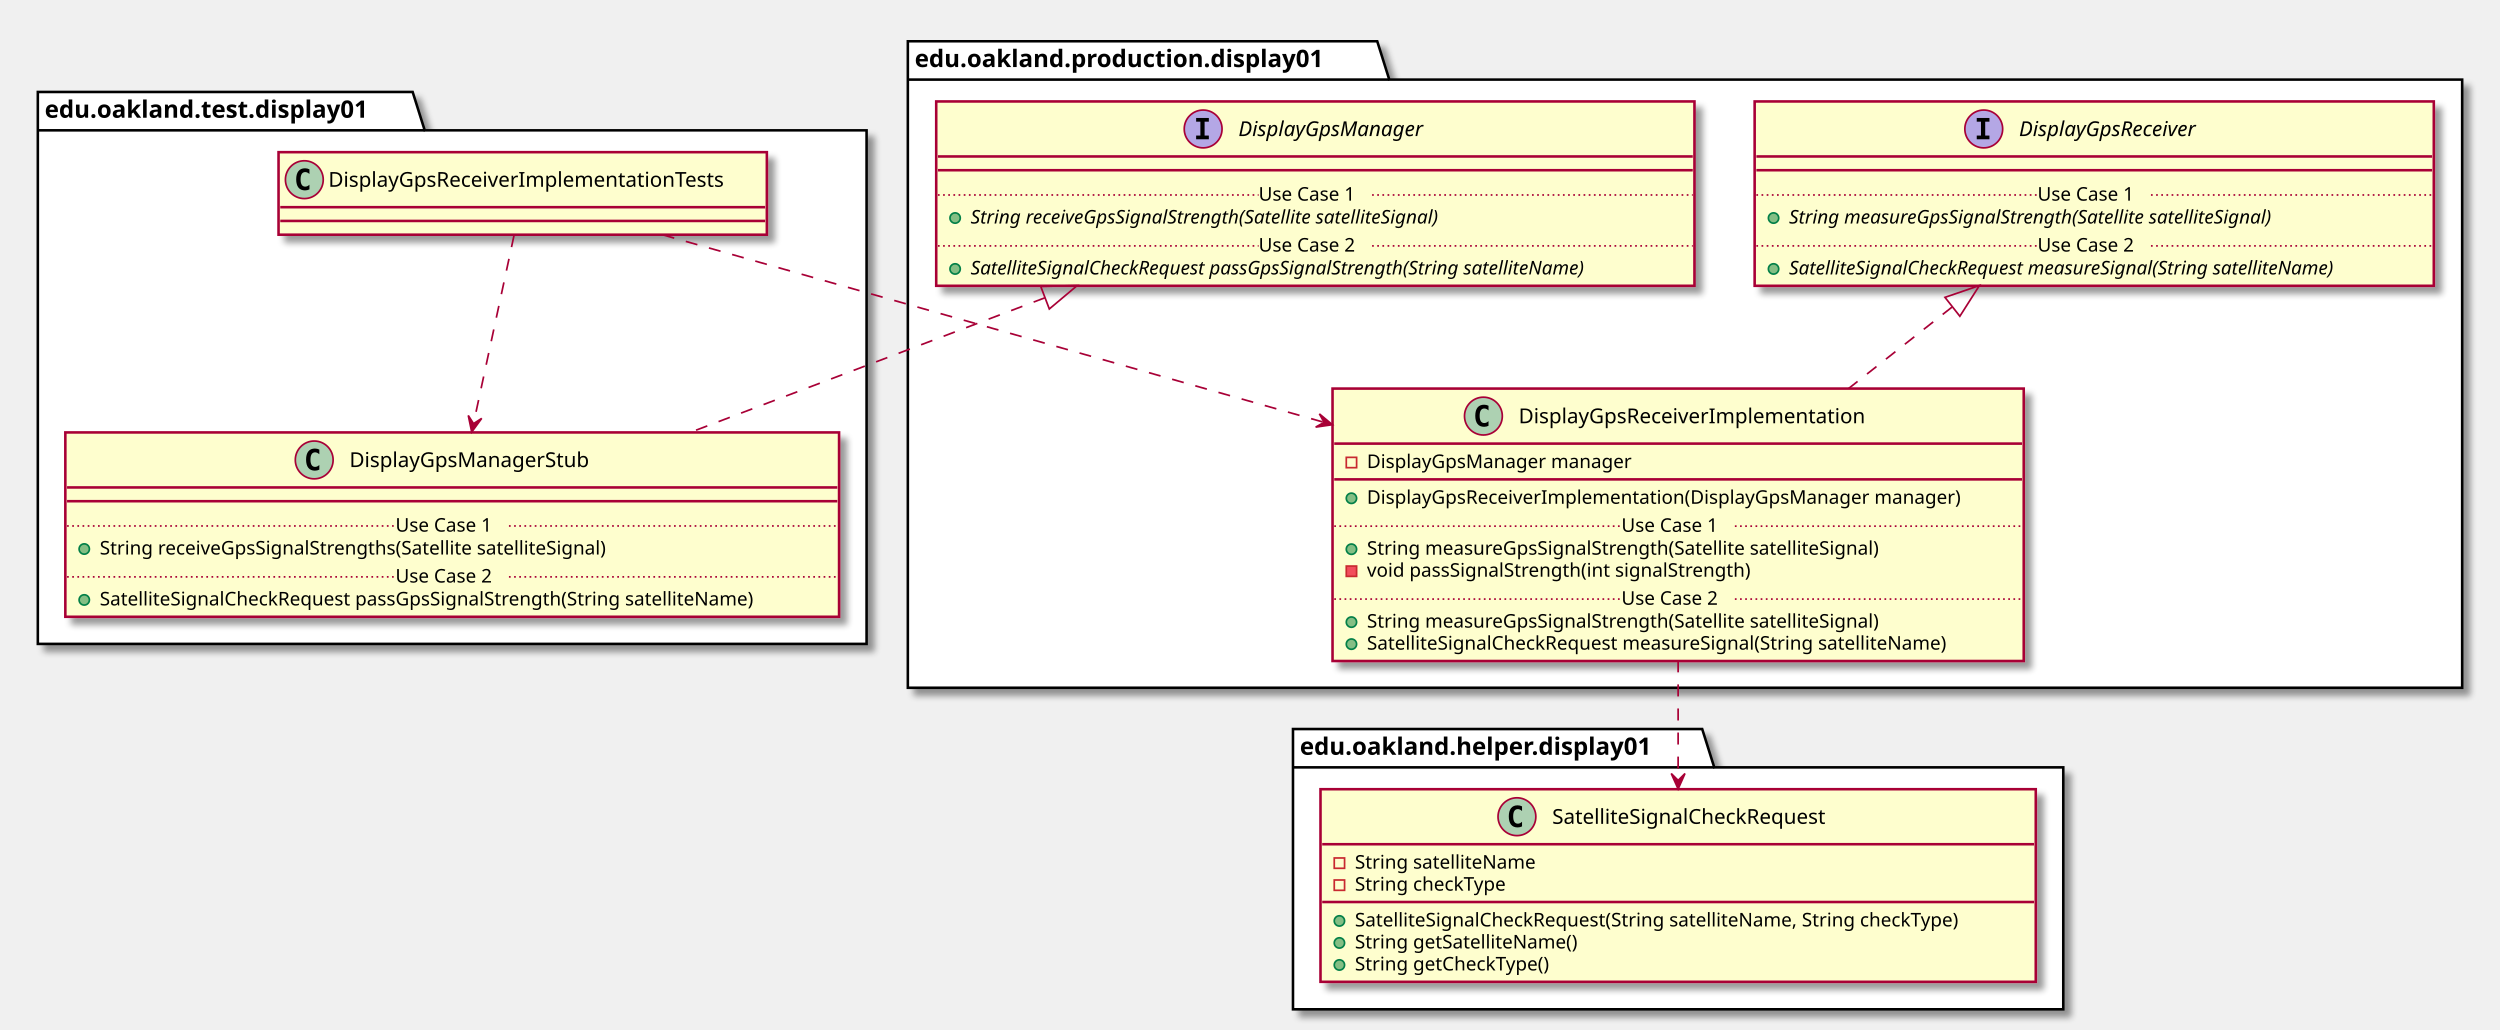
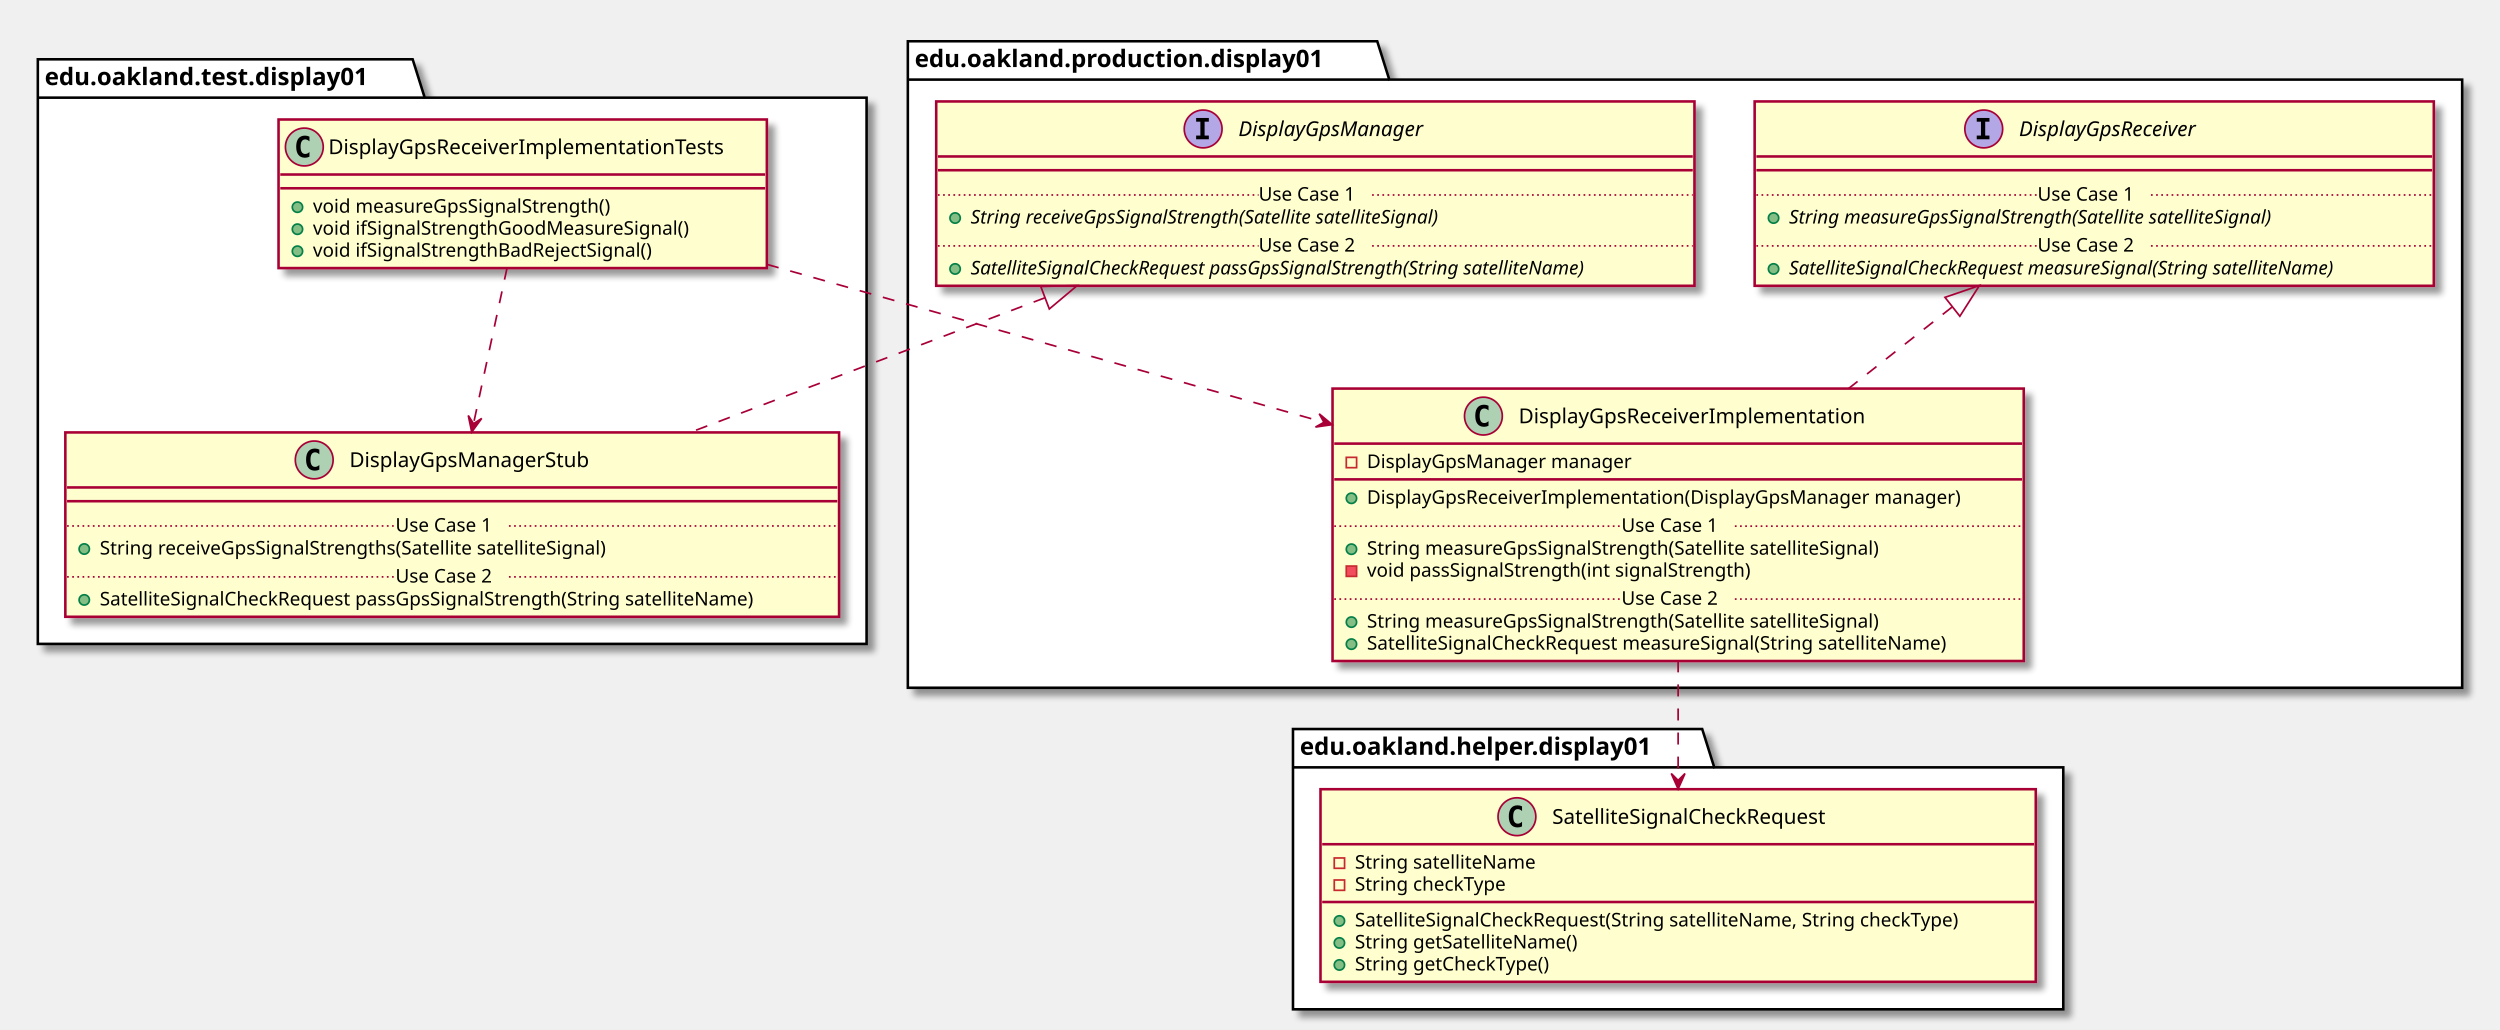
<svg xmlns="http://www.w3.org/2000/svg" contentScriptType="application/ecmascript" contentStyleType="text/css" height="599px" preserveAspectRatio="none" style="width:1454px;height:599px;" version="1.1" viewBox="0 0 1454 599" width="1454px" zoomAndPan="magnify">
  <defs>
-     <filter height="300%" id="fmhl12q0sgg4l" width="300%" x="-1" y="-1">
+     <filter height="300%" id="fl9azmivwwq2n" width="300%" x="-1" y="-1">
      <feGaussianBlur result="blurOut" stdDeviation="2.0" />
      <feColorMatrix in="blurOut" result="blurOut2" type="matrix" values="0 0 0 0 0 0 0 0 0 0 0 0 0 0 0 0 0 0 .4 0" />
      <feOffset dx="4.0" dy="4.0" in="blurOut2" result="blurOut3" />
      <feBlend in="SourceGraphic" in2="blurOut3" mode="normal" />
    </filter>
  </defs>
  <g>
-     <polygon fill="#FFFFFF" filter="url(#fmhl12q0sgg4l)" points="22,53.5,240,53.5,247,75.797,504,75.797,504,374.5,22,374.5,22,53.5" style="stroke: #000000; stroke-width: 1.5;" />
-     <line style="stroke: #000000; stroke-width: 1.5;" x1="22" x2="247" y1="75.797" y2="75.797" />
-     <text fill="#000000" font-family="sans-serif" font-size="14" font-weight="bold" lengthAdjust="spacingAndGlyphs" textLength="212" x="26" y="68.495">edu.oakland.test.display01</text>
-     <polygon fill="#FFFFFF" filter="url(#fmhl12q0sgg4l)" points="528,24,801,24,808,46.297,1432,46.297,1432,400,528,400,528,24" style="stroke: #000000; stroke-width: 1.5;" />
+     <polygon fill="#FFFFFF" filter="url(#fl9azmivwwq2n)" points="22,34.5,240,34.5,247,56.797,504,56.797,504,374.5,22,374.5,22,34.5" style="stroke: #000000; stroke-width: 1.5;" />
+     <line style="stroke: #000000; stroke-width: 1.5;" x1="22" x2="247" y1="56.797" y2="56.797" />
+     <text fill="#000000" font-family="sans-serif" font-size="14" font-weight="bold" lengthAdjust="spacingAndGlyphs" textLength="212" x="26" y="49.495">edu.oakland.test.display01</text>
+     <polygon fill="#FFFFFF" filter="url(#fl9azmivwwq2n)" points="528,24,801,24,808,46.297,1432,46.297,1432,400,528,400,528,24" style="stroke: #000000; stroke-width: 1.5;" />
    <line style="stroke: #000000; stroke-width: 1.5;" x1="528" x2="808" y1="46.297" y2="46.297" />
    <text fill="#000000" font-family="sans-serif" font-size="14" font-weight="bold" lengthAdjust="spacingAndGlyphs" textLength="267" x="532" y="38.995">edu.oakland.production.display01</text>
-     <polygon fill="#FFFFFF" filter="url(#fmhl12q0sgg4l)" points="752,424,990,424,997,446.297,1200,446.297,1200,587,752,587,752,424" style="stroke: #000000; stroke-width: 1.5;" />
+     <polygon fill="#FFFFFF" filter="url(#fl9azmivwwq2n)" points="752,424,990,424,997,446.297,1200,446.297,1200,587,752,587,752,424" style="stroke: #000000; stroke-width: 1.5;" />
    <line style="stroke: #000000; stroke-width: 1.5;" x1="752" x2="997" y1="446.297" y2="446.297" />
    <text fill="#000000" font-family="sans-serif" font-size="14" font-weight="bold" lengthAdjust="spacingAndGlyphs" textLength="232" x="756" y="438.995">edu.oakland.helper.display01</text>
-     <rect fill="#FEFECE" filter="url(#fmhl12q0sgg4l)" height="48" id="DisplayGpsReceiverImplementationTests" style="stroke: #A80036; stroke-width: 1.5;" width="284" x="162" y="88.5" />
-     <ellipse cx="177" cy="104.5" fill="#ADD1B2" rx="11" ry="11" style="stroke: #A80036; stroke-width: 1.0;" />
-     <path d="M179.969,110.141 Q179.391,110.438 178.75,110.578 Q178.109,110.734 177.406,110.734 Q174.906,110.734 173.578,109.094 Q172.266,107.438 172.266,104.312 Q172.266,101.188 173.578,99.531 Q174.906,97.875 177.406,97.875 Q178.109,97.875 178.75,98.031 Q179.406,98.188 179.969,98.484 L179.969,101.203 Q179.344,100.625 178.75,100.359 Q178.156,100.078 177.531,100.078 Q176.188,100.078 175.5,101.156 Q174.812,102.219 174.812,104.312 Q174.812,106.406 175.5,107.484 Q176.188,108.547 177.531,108.547 Q178.156,108.547 178.75,108.281 Q179.344,108 179.969,107.422 L179.969,110.141 Z " />
-     <text fill="#000000" font-family="sans-serif" font-size="12" lengthAdjust="spacingAndGlyphs" textLength="252" x="191" y="108.654">DisplayGpsReceiverImplementationTests</text>
-     <line style="stroke: #A80036; stroke-width: 1.5;" x1="163" x2="445" y1="120.5" y2="120.5" />
-     <line style="stroke: #A80036; stroke-width: 1.5;" x1="163" x2="445" y1="128.5" y2="128.5" />
-     <rect fill="#FEFECE" filter="url(#fmhl12q0sgg4l)" height="107.219" id="DisplayGpsManagerStub" style="stroke: #A80036; stroke-width: 1.5;" width="450" x="38" y="251.5" />
+     <rect fill="#FEFECE" filter="url(#fl9azmivwwq2n)" height="86.414" id="DisplayGpsReceiverImplementationTests" style="stroke: #A80036; stroke-width: 1.5;" width="284" x="162" y="69.5" />
+     <ellipse cx="177" cy="85.5" fill="#ADD1B2" rx="11" ry="11" style="stroke: #A80036; stroke-width: 1.0;" />
+     <path d="M179.969,91.141 Q179.391,91.438 178.75,91.578 Q178.109,91.734 177.406,91.734 Q174.906,91.734 173.578,90.094 Q172.266,88.438 172.266,85.312 Q172.266,82.188 173.578,80.531 Q174.906,78.875 177.406,78.875 Q178.109,78.875 178.75,79.031 Q179.406,79.188 179.969,79.484 L179.969,82.203 Q179.344,81.625 178.75,81.359 Q178.156,81.078 177.531,81.078 Q176.188,81.078 175.5,82.156 Q174.812,83.219 174.812,85.312 Q174.812,87.406 175.5,88.484 Q176.188,89.547 177.531,89.547 Q178.156,89.547 178.75,89.281 Q179.344,89 179.969,88.422 L179.969,91.141 Z " />
+     <text fill="#000000" font-family="sans-serif" font-size="12" lengthAdjust="spacingAndGlyphs" textLength="252" x="191" y="89.654">DisplayGpsReceiverImplementationTests</text>
+     <line style="stroke: #A80036; stroke-width: 1.5;" x1="163" x2="445" y1="101.5" y2="101.5" />
+     <line style="stroke: #A80036; stroke-width: 1.5;" x1="163" x2="445" y1="109.5" y2="109.5" />
+     <ellipse cx="173" cy="120.5" fill="#84BE84" rx="3" ry="3" style="stroke: #038048; stroke-width: 1.0;" />
+     <text fill="#000000" font-family="sans-serif" font-size="11" lengthAdjust="spacingAndGlyphs" textLength="193" x="182" y="123.71">void measureGpsSignalStrength()</text>
+     <ellipse cx="173" cy="133.305" fill="#84BE84" rx="3" ry="3" style="stroke: #038048; stroke-width: 1.0;" />
+     <text fill="#000000" font-family="sans-serif" font-size="11" lengthAdjust="spacingAndGlyphs" textLength="240" x="182" y="136.515">void ifSignalStrengthGoodMeasureSignal()</text>
+     <ellipse cx="173" cy="146.109" fill="#84BE84" rx="3" ry="3" style="stroke: #038048; stroke-width: 1.0;" />
+     <text fill="#000000" font-family="sans-serif" font-size="11" lengthAdjust="spacingAndGlyphs" textLength="217" x="182" y="149.32">void ifSignalStrengthBadRejectSignal()</text>
+     <rect fill="#FEFECE" filter="url(#fl9azmivwwq2n)" height="107.219" id="DisplayGpsManagerStub" style="stroke: #A80036; stroke-width: 1.5;" width="450" x="38" y="251.5" />
    <ellipse cx="182.75" cy="267.5" fill="#ADD1B2" rx="11" ry="11" style="stroke: #A80036; stroke-width: 1.0;" />
    <path d="M185.719,273.141 Q185.141,273.438 184.5,273.578 Q183.859,273.734 183.156,273.734 Q180.656,273.734 179.328,272.094 Q178.016,270.438 178.016,267.312 Q178.016,264.188 179.328,262.531 Q180.656,260.875 183.156,260.875 Q183.859,260.875 184.5,261.031 Q185.156,261.188 185.719,261.484 L185.719,264.203 Q185.094,263.625 184.5,263.359 Q183.906,263.078 183.281,263.078 Q181.938,263.078 181.25,264.156 Q180.562,265.219 180.562,267.312 Q180.562,269.406 181.25,270.484 Q181.938,271.547 183.281,271.547 Q183.906,271.547 184.5,271.281 Q185.094,271 185.719,270.422 L185.719,273.141 Z " />
    <text fill="#000000" font-family="sans-serif" font-size="12" lengthAdjust="spacingAndGlyphs" textLength="152" x="203.25" y="271.654">DisplayGpsManagerStub</text>
    <line style="stroke: #A80036; stroke-width: 1.5;" x1="39" x2="487" y1="283.5" y2="283.5" />
    <line style="stroke: #A80036; stroke-width: 1.5;" x1="39" x2="487" y1="291.5" y2="291.5" />
    <ellipse cx="49" cy="319.305" fill="#84BE84" rx="3" ry="3" style="stroke: #038048; stroke-width: 1.0;" />
    <text fill="#000000" font-family="sans-serif" font-size="11" lengthAdjust="spacingAndGlyphs" textLength="331" x="58" y="322.515">String receiveGpsSignalStrengths(Satellite satelliteSignal)</text>
    <line style="stroke: #A80036; stroke-width: 1.0; stroke-dasharray: 1.0,2.0;" x1="39" x2="230" y1="305.902" y2="305.902" />
    <text fill="#000000" font-family="sans-serif" font-size="11" lengthAdjust="spacingAndGlyphs" textLength="66" x="230" y="309.21">Use Case 1</text>
    <line style="stroke: #A80036; stroke-width: 1.0; stroke-dasharray: 1.0,2.0;" x1="296" x2="487" y1="305.902" y2="305.902" />
    <ellipse cx="49" cy="348.914" fill="#84BE84" rx="3" ry="3" style="stroke: #038048; stroke-width: 1.0;" />
    <text fill="#000000" font-family="sans-serif" font-size="11" lengthAdjust="spacingAndGlyphs" textLength="424" x="58" y="352.125">SatelliteSignalCheckRequest passGpsSignalStrength(String satelliteName)</text>
    <line style="stroke: #A80036; stroke-width: 1.0; stroke-dasharray: 1.0,2.0;" x1="39" x2="230" y1="335.512" y2="335.512" />
    <text fill="#000000" font-family="sans-serif" font-size="11" lengthAdjust="spacingAndGlyphs" textLength="66" x="230" y="338.82">Use Case 2</text>
    <line style="stroke: #A80036; stroke-width: 1.0; stroke-dasharray: 1.0,2.0;" x1="296" x2="487" y1="335.512" y2="335.512" />
-     <rect fill="#FEFECE" filter="url(#fmhl12q0sgg4l)" height="107.219" id="DisplayGpsManager" style="stroke: #A80036; stroke-width: 1.5;" width="441" x="544.5" y="59" />
+     <rect fill="#FEFECE" filter="url(#fl9azmivwwq2n)" height="107.219" id="DisplayGpsManager" style="stroke: #A80036; stroke-width: 1.5;" width="441" x="544.5" y="59" />
    <ellipse cx="699.75" cy="75" fill="#B4A7E5" rx="11" ry="11" style="stroke: #A80036; stroke-width: 1.0;" />
    <path d="M695.672,70.766 L695.672,68.609 L703.062,68.609 L703.062,70.766 L700.594,70.766 L700.594,78.844 L703.062,78.844 L703.062,81 L695.672,81 L695.672,78.844 L698.141,78.844 L698.141,70.766 L695.672,70.766 Z " />
    <text fill="#000000" font-family="sans-serif" font-size="12" font-style="italic" lengthAdjust="spacingAndGlyphs" textLength="122" x="720.25" y="79.154">DisplayGpsManager</text>
    <line style="stroke: #A80036; stroke-width: 1.5;" x1="545.5" x2="984.5" y1="91" y2="91" />
    <line style="stroke: #A80036; stroke-width: 1.5;" x1="545.5" x2="984.5" y1="99" y2="99" />
    <ellipse cx="555.5" cy="126.805" fill="#84BE84" rx="3" ry="3" style="stroke: #038048; stroke-width: 1.0;" />
    <text fill="#000000" font-family="sans-serif" font-size="11" font-style="italic" lengthAdjust="spacingAndGlyphs" textLength="318" x="564.5" y="130.015">String receiveGpsSignalStrength(Satellite satelliteSignal)</text>
    <line style="stroke: #A80036; stroke-width: 1.0; stroke-dasharray: 1.0,2.0;" x1="545.5" x2="732" y1="113.402" y2="113.402" />
    <text fill="#000000" font-family="sans-serif" font-size="11" lengthAdjust="spacingAndGlyphs" textLength="66" x="732" y="116.71">Use Case 1</text>
    <line style="stroke: #A80036; stroke-width: 1.0; stroke-dasharray: 1.0,2.0;" x1="798" x2="984.5" y1="113.402" y2="113.402" />
    <ellipse cx="555.5" cy="156.414" fill="#84BE84" rx="3" ry="3" style="stroke: #038048; stroke-width: 1.0;" />
    <text fill="#000000" font-family="sans-serif" font-size="11" font-style="italic" lengthAdjust="spacingAndGlyphs" textLength="415" x="564.5" y="159.625">SatelliteSignalCheckRequest passGpsSignalStrength(String satelliteName)</text>
    <line style="stroke: #A80036; stroke-width: 1.0; stroke-dasharray: 1.0,2.0;" x1="545.5" x2="732" y1="143.012" y2="143.012" />
    <text fill="#000000" font-family="sans-serif" font-size="11" lengthAdjust="spacingAndGlyphs" textLength="66" x="732" y="146.32">Use Case 2</text>
    <line style="stroke: #A80036; stroke-width: 1.0; stroke-dasharray: 1.0,2.0;" x1="798" x2="984.5" y1="143.012" y2="143.012" />
-     <rect fill="#FEFECE" filter="url(#fmhl12q0sgg4l)" height="158.438" id="DisplayGpsReceiverImplementation" style="stroke: #A80036; stroke-width: 1.5;" width="402" x="775" y="226" />
+     <rect fill="#FEFECE" filter="url(#fl9azmivwwq2n)" height="158.438" id="DisplayGpsReceiverImplementation" style="stroke: #A80036; stroke-width: 1.5;" width="402" x="775" y="226" />
    <ellipse cx="862.75" cy="242" fill="#ADD1B2" rx="11" ry="11" style="stroke: #A80036; stroke-width: 1.0;" />
    <path d="M865.719,247.641 Q865.141,247.938 864.5,248.078 Q863.859,248.234 863.156,248.234 Q860.656,248.234 859.328,246.594 Q858.016,244.938 858.016,241.812 Q858.016,238.688 859.328,237.031 Q860.656,235.375 863.156,235.375 Q863.859,235.375 864.5,235.531 Q865.156,235.688 865.719,235.984 L865.719,238.703 Q865.094,238.125 864.5,237.859 Q863.906,237.578 863.281,237.578 Q861.938,237.578 861.25,238.656 Q860.562,239.719 860.562,241.812 Q860.562,243.906 861.25,244.984 Q861.938,246.047 863.281,246.047 Q863.906,246.047 864.5,245.781 Q865.094,245.5 865.719,244.922 L865.719,247.641 Z " />
    <text fill="#000000" font-family="sans-serif" font-size="12" lengthAdjust="spacingAndGlyphs" textLength="218" x="883.25" y="246.154">DisplayGpsReceiverImplementation</text>
    <line style="stroke: #A80036; stroke-width: 1.5;" x1="776" x2="1176" y1="258" y2="258" />
    <rect fill="none" height="6" style="stroke: #C82930; stroke-width: 1.0;" width="6" x="783" y="266" />
    <text fill="#000000" font-family="sans-serif" font-size="11" lengthAdjust="spacingAndGlyphs" textLength="168" x="795" y="272.21">DisplayGpsManager manager</text>
    <line style="stroke: #A80036; stroke-width: 1.5;" x1="776" x2="1176" y1="278.805" y2="278.805" />
    <ellipse cx="786" cy="289.805" fill="#84BE84" rx="3" ry="3" style="stroke: #038048; stroke-width: 1.0;" />
    <text fill="#000000" font-family="sans-serif" font-size="11" lengthAdjust="spacingAndGlyphs" textLength="376" x="795" y="293.015">DisplayGpsReceiverImplementation(DisplayGpsManager manager)</text>
    <ellipse cx="786" cy="319.414" fill="#84BE84" rx="3" ry="3" style="stroke: #038048; stroke-width: 1.0;" />
    <text fill="#000000" font-family="sans-serif" font-size="11" lengthAdjust="spacingAndGlyphs" textLength="334" x="795" y="322.625">String measureGpsSignalStrength(Satellite satelliteSignal)</text>
    <rect fill="#F24D5C" height="6" style="stroke: #C82930; stroke-width: 1.0;" width="6" x="783" y="329.219" />
    <text fill="#000000" font-family="sans-serif" font-size="11" lengthAdjust="spacingAndGlyphs" textLength="248" x="795" y="335.429">void passSignalStrength(int signalStrength)</text>
    <line style="stroke: #A80036; stroke-width: 1.0; stroke-dasharray: 1.0,2.0;" x1="776" x2="943" y1="306.012" y2="306.012" />
    <text fill="#000000" font-family="sans-serif" font-size="11" lengthAdjust="spacingAndGlyphs" textLength="66" x="943" y="309.32">Use Case 1</text>
    <line style="stroke: #A80036; stroke-width: 1.0; stroke-dasharray: 1.0,2.0;" x1="1009" x2="1176" y1="306.012" y2="306.012" />
    <ellipse cx="786" cy="361.828" fill="#84BE84" rx="3" ry="3" style="stroke: #038048; stroke-width: 1.0;" />
    <text fill="#000000" font-family="sans-serif" font-size="11" lengthAdjust="spacingAndGlyphs" textLength="334" x="795" y="365.039">String measureGpsSignalStrength(Satellite satelliteSignal)</text>
    <ellipse cx="786" cy="374.633" fill="#84BE84" rx="3" ry="3" style="stroke: #038048; stroke-width: 1.0;" />
    <text fill="#000000" font-family="sans-serif" font-size="11" lengthAdjust="spacingAndGlyphs" textLength="375" x="795" y="377.843">SatelliteSignalCheckRequest measureSignal(String satelliteName)</text>
    <line style="stroke: #A80036; stroke-width: 1.0; stroke-dasharray: 1.0,2.0;" x1="776" x2="943" y1="348.426" y2="348.426" />
    <text fill="#000000" font-family="sans-serif" font-size="11" lengthAdjust="spacingAndGlyphs" textLength="66" x="943" y="351.734">Use Case 2</text>
    <line style="stroke: #A80036; stroke-width: 1.0; stroke-dasharray: 1.0,2.0;" x1="1009" x2="1176" y1="348.426" y2="348.426" />
-     <rect fill="#FEFECE" filter="url(#fmhl12q0sgg4l)" height="107.219" id="DisplayGpsReceiver" style="stroke: #A80036; stroke-width: 1.5;" width="395" x="1020.5" y="59" />
+     <rect fill="#FEFECE" filter="url(#fl9azmivwwq2n)" height="107.219" id="DisplayGpsReceiver" style="stroke: #A80036; stroke-width: 1.5;" width="395" x="1020.5" y="59" />
    <ellipse cx="1153.75" cy="75" fill="#B4A7E5" rx="11" ry="11" style="stroke: #A80036; stroke-width: 1.0;" />
    <path d="M1149.672,70.766 L1149.672,68.609 L1157.062,68.609 L1157.062,70.766 L1154.594,70.766 L1154.594,78.844 L1157.062,78.844 L1157.062,81 L1149.672,81 L1149.672,78.844 L1152.141,78.844 L1152.141,70.766 L1149.672,70.766 Z " />
    <text fill="#000000" font-family="sans-serif" font-size="12" font-style="italic" lengthAdjust="spacingAndGlyphs" textLength="120" x="1174.25" y="79.154">DisplayGpsReceiver</text>
    <line style="stroke: #A80036; stroke-width: 1.5;" x1="1021.5" x2="1414.5" y1="91" y2="91" />
    <line style="stroke: #A80036; stroke-width: 1.5;" x1="1021.5" x2="1414.5" y1="99" y2="99" />
    <ellipse cx="1031.5" cy="126.805" fill="#84BE84" rx="3" ry="3" style="stroke: #038048; stroke-width: 1.0;" />
    <text fill="#000000" font-family="sans-serif" font-size="11" font-style="italic" lengthAdjust="spacingAndGlyphs" textLength="326" x="1040.5" y="130.015">String measureGpsSignalStrength(Satellite satelliteSignal)</text>
    <line style="stroke: #A80036; stroke-width: 1.0; stroke-dasharray: 1.0,2.0;" x1="1021.5" x2="1185" y1="113.402" y2="113.402" />
    <text fill="#000000" font-family="sans-serif" font-size="11" lengthAdjust="spacingAndGlyphs" textLength="66" x="1185" y="116.71">Use Case 1</text>
    <line style="stroke: #A80036; stroke-width: 1.0; stroke-dasharray: 1.0,2.0;" x1="1251" x2="1414.5" y1="113.402" y2="113.402" />
    <ellipse cx="1031.5" cy="156.414" fill="#84BE84" rx="3" ry="3" style="stroke: #038048; stroke-width: 1.0;" />
    <text fill="#000000" font-family="sans-serif" font-size="11" font-style="italic" lengthAdjust="spacingAndGlyphs" textLength="369" x="1040.5" y="159.625">SatelliteSignalCheckRequest measureSignal(String satelliteName)</text>
    <line style="stroke: #A80036; stroke-width: 1.0; stroke-dasharray: 1.0,2.0;" x1="1021.5" x2="1185" y1="143.012" y2="143.012" />
    <text fill="#000000" font-family="sans-serif" font-size="11" lengthAdjust="spacingAndGlyphs" textLength="66" x="1185" y="146.32">Use Case 2</text>
    <line style="stroke: #A80036; stroke-width: 1.0; stroke-dasharray: 1.0,2.0;" x1="1251" x2="1414.5" y1="143.012" y2="143.012" />
-     <rect fill="#FEFECE" filter="url(#fmhl12q0sgg4l)" height="112.023" id="SatelliteSignalCheckRequest" style="stroke: #A80036; stroke-width: 1.5;" width="416" x="768" y="459" />
+     <rect fill="#FEFECE" filter="url(#fl9azmivwwq2n)" height="112.023" id="SatelliteSignalCheckRequest" style="stroke: #A80036; stroke-width: 1.5;" width="416" x="768" y="459" />
    <ellipse cx="882.25" cy="475" fill="#ADD1B2" rx="11" ry="11" style="stroke: #A80036; stroke-width: 1.0;" />
    <path d="M885.219,480.641 Q884.641,480.938 884,481.078 Q883.359,481.234 882.656,481.234 Q880.156,481.234 878.828,479.594 Q877.516,477.938 877.516,474.812 Q877.516,471.688 878.828,470.031 Q880.156,468.375 882.656,468.375 Q883.359,468.375 884,468.531 Q884.656,468.688 885.219,468.984 L885.219,471.703 Q884.594,471.125 884,470.859 Q883.406,470.578 882.781,470.578 Q881.438,470.578 880.75,471.656 Q880.062,472.719 880.062,474.812 Q880.062,476.906 880.75,477.984 Q881.438,479.047 882.781,479.047 Q883.406,479.047 884,478.781 Q884.594,478.5 885.219,477.922 L885.219,480.641 Z " />
    <text fill="#000000" font-family="sans-serif" font-size="12" lengthAdjust="spacingAndGlyphs" textLength="179" x="902.75" y="479.154">SatelliteSignalCheckRequest</text>
    <line style="stroke: #A80036; stroke-width: 1.5;" x1="769" x2="1183" y1="491" y2="491" />
    <rect fill="none" height="6" style="stroke: #C82930; stroke-width: 1.0;" width="6" x="776" y="499" />
    <text fill="#000000" font-family="sans-serif" font-size="11" lengthAdjust="spacingAndGlyphs" textLength="116" x="788" y="505.21">String satelliteName</text>
    <rect fill="none" height="6" style="stroke: #C82930; stroke-width: 1.0;" width="6" x="776" y="511.805" />
    <text fill="#000000" font-family="sans-serif" font-size="11" lengthAdjust="spacingAndGlyphs" textLength="97" x="788" y="518.015">String checkType</text>
    <line style="stroke: #A80036; stroke-width: 1.5;" x1="769" x2="1183" y1="524.609" y2="524.609" />
    <ellipse cx="779" cy="535.609" fill="#84BE84" rx="3" ry="3" style="stroke: #038048; stroke-width: 1.0;" />
    <text fill="#000000" font-family="sans-serif" font-size="11" lengthAdjust="spacingAndGlyphs" textLength="390" x="788" y="538.82">SatelliteSignalCheckRequest(String satelliteName, String checkType)</text>
    <ellipse cx="779" cy="548.414" fill="#84BE84" rx="3" ry="3" style="stroke: #038048; stroke-width: 1.0;" />
    <text fill="#000000" font-family="sans-serif" font-size="11" lengthAdjust="spacingAndGlyphs" textLength="143" x="788" y="551.625">String getSatelliteName()</text>
    <ellipse cx="779" cy="561.219" fill="#84BE84" rx="3" ry="3" style="stroke: #038048; stroke-width: 1.0;" />
    <text fill="#000000" font-family="sans-serif" font-size="11" lengthAdjust="spacingAndGlyphs" textLength="125" x="788" y="564.429">String getCheckType()</text>
    <path d="M607.7,173.19 C541.61,198.27 465.41,227.19 401.49,251.45 " fill="none" id="DisplayGpsManager&lt;-DisplayGpsManagerStub" style="stroke: #A80036; stroke-width: 1.0; stroke-dasharray: 7.0,7.0;" />
    <polygon fill="none" points="605.31,166.61,626.5,166.06,610.28,179.7,605.31,166.61" style="stroke: #A80036; stroke-width: 1.0;" />
-     <path d="M298.97,136.86 C293.14,163.96 283.31,209.62 275.4,246.37 " fill="none" id="DisplayGpsReceiverImplementationTests-&gt;DisplayGpsManagerStub" style="stroke: #A80036; stroke-width: 1.0; stroke-dasharray: 7.0,7.0;" />
-     <polygon fill="#A80036" points="274.35,251.27,280.163,243.32,275.407,246.383,272.344,241.628,274.35,251.27" style="stroke: #A80036; stroke-width: 1.0;" />
+     <path d="M294.9,155.78 C289.17,182.41 281.69,217.14 275.42,246.29 " fill="none" id="DisplayGpsReceiverImplementationTests-&gt;DisplayGpsManagerStub" style="stroke: #A80036; stroke-width: 1.0; stroke-dasharray: 7.0,7.0;" />
+     <polygon fill="#A80036" points="274.35,251.29,280.163,243.339,275.407,246.403,272.344,241.648,274.35,251.29" style="stroke: #A80036; stroke-width: 1.0;" />
    <path d="M1135.36,178.55 C1116,193.79 1095.18,210.18 1075.18,225.92 " fill="none" id="DisplayGpsReceiver&lt;-DisplayGpsReceiverImplementation" style="stroke: #A80036; stroke-width: 1.0; stroke-dasharray: 7.0,7.0;" />
    <polygon fill="none" points="1131.19,172.93,1151.23,166.06,1139.85,183.93,1131.19,172.93" style="stroke: #A80036; stroke-width: 1.0;" />
    <path d="M976,384.04 C976,407.09 976,431.96 976,453.71 " fill="none" id="DisplayGpsReceiverImplementation-&gt;SatelliteSignalCheckRequest" style="stroke: #A80036; stroke-width: 1.0; stroke-dasharray: 7.0,7.0;" />
    <polygon fill="#A80036" points="976,458.88,980,449.88,976,453.88,972,449.88,976,458.88" style="stroke: #A80036; stroke-width: 1.0;" />
-     <path d="M385.39,136.57 C480.18,163.44 640.31,208.84 769.94,245.59 " fill="none" id="DisplayGpsReceiverImplementationTests-&gt;DisplayGpsReceiverImplementation" style="stroke: #A80036; stroke-width: 1.0; stroke-dasharray: 7.0,7.0;" />
-     <polygon fill="#A80036" points="774.93,247,767.353,240.708,770.118,245.643,765.182,248.408,774.93,247" style="stroke: #A80036; stroke-width: 1.0;" />
+     <path d="M446.1,153.78 C540.13,180.44 664.96,215.83 769.85,245.56 " fill="none" id="DisplayGpsReceiverImplementationTests-&gt;DisplayGpsReceiverImplementation" style="stroke: #A80036; stroke-width: 1.0; stroke-dasharray: 7.0,7.0;" />
+     <polygon fill="#A80036" points="774.83,246.97,767.253,240.678,770.018,245.613,765.082,248.378,774.83,246.97" style="stroke: #A80036; stroke-width: 1.0;" />
  </g>
</svg>
